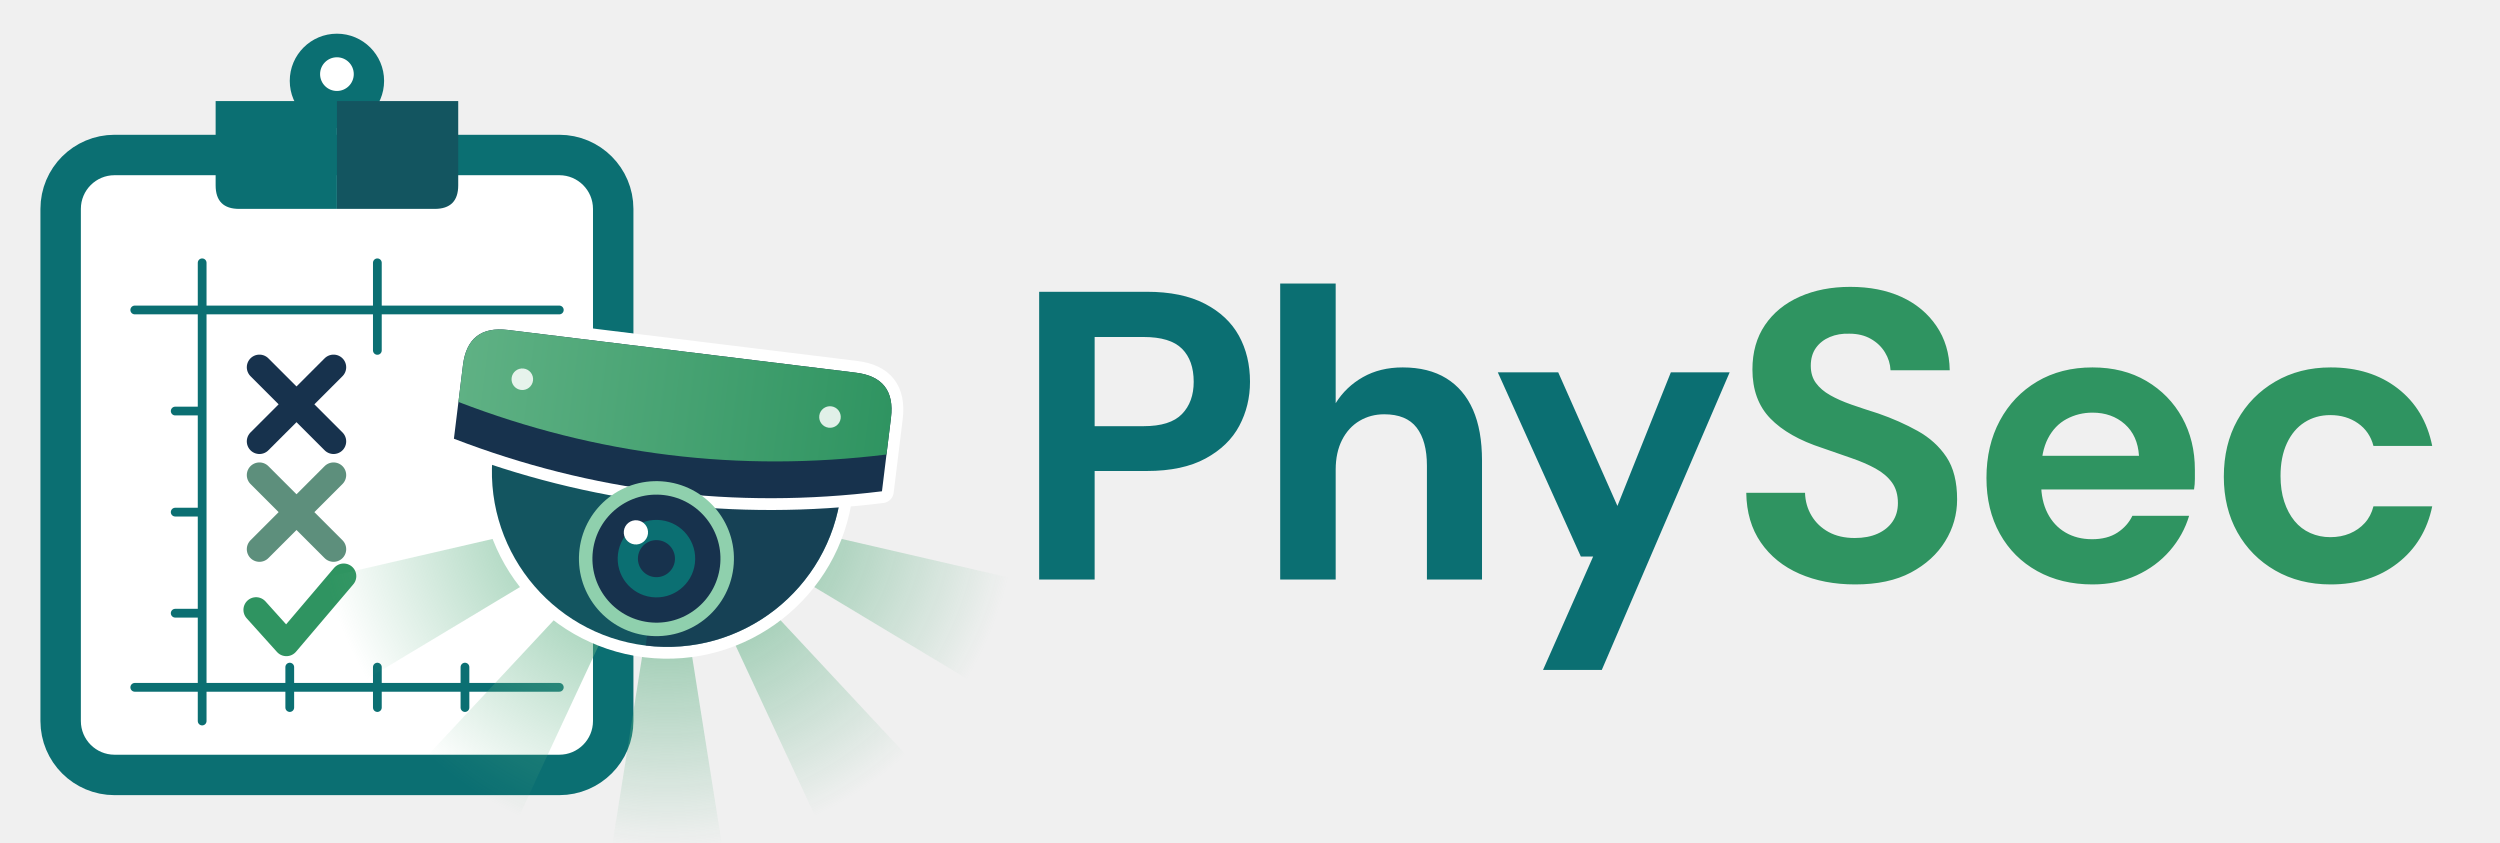
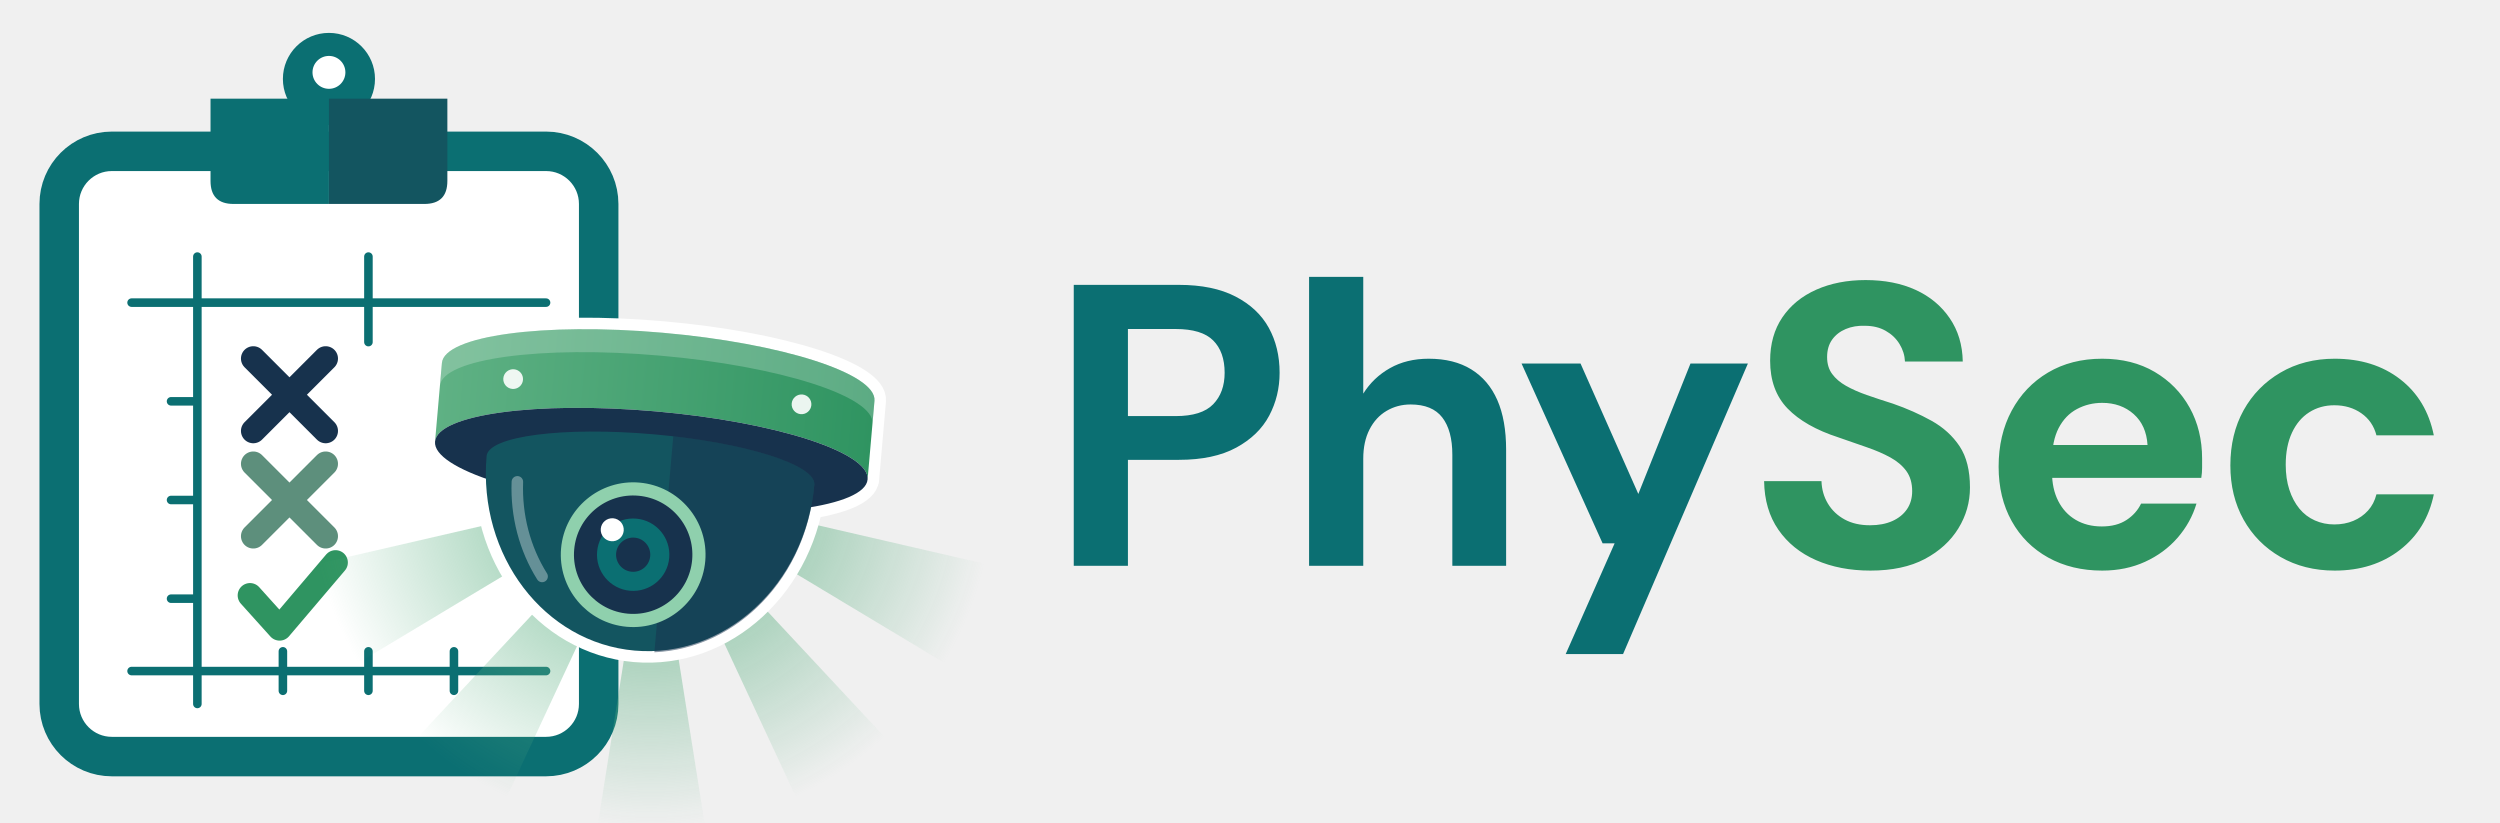
- <svg xmlns="http://www.w3.org/2000/svg" viewBox="0 0 742 250" width="742" height="250" role="img" aria-label="PhySec">
+ <svg xmlns="http://www.w3.org/2000/svg" viewBox="0 0 760 250" width="760" height="250" role="img" aria-label="PhySec">
  <defs>
    <linearGradient id="cg" x1="0" y1="0" x2="1" y2="0">
      <stop offset="0" stop-color="#5fb184" />
      <stop offset="1" stop-color="#2f9461" />
    </linearGradient>
    <radialGradient id="rg" gradientUnits="userSpaceOnUse" cx="198" cy="148" r="104">
      <stop offset=".45" stop-color="#5fb184" stop-opacity=".5" />
      <stop offset="1" stop-color="#5fb184" stop-opacity="0" />
    </radialGradient>
  </defs>
  <circle cx="100" cy="24" r="14" fill="#0b6f72" />
  <circle cx="100" cy="22" r="5" fill="#fff" />
  <rect x="18" y="46" width="164" height="184" rx="16" fill="#fff" stroke="#0b6f72" stroke-width="12" />
  <path d="M64 30 H100 V62 H71 Q64 62 64 55 Z" fill="#0b6f72" />
  <path d="M100 30 H136 V55 Q136 62 129 62 H100 Z" fill="#135560" />
  <g fill="none" stroke="#0b6f72" stroke-width="2.6" stroke-linecap="round">
    <path d="M40 92 H166 M60 78 V214 M40 204 H166 M112 78 V104 M52 122 H60 M52 152 H60 M52 182 H60 M86 198 V210 M112 198 V210 M138 198 V210" />
  </g>
  <g fill="none" stroke-width="7.5" stroke-linecap="round" stroke-linejoin="round">
    <path d="M77 109 L99 131 M99 109 L77 131" stroke="#17324d" />
    <path d="M77 141 L99 163 M99 141 L77 163" stroke="#5d8f7c" />
    <path d="M76 181 L85 191 L102 171" stroke="#2f9461" />
  </g>
  <g fill="url(#rg)">
    <path d="M198 148 L299.33 171.39 A104 104 0 0 1 287.15 201.56 Z" />
    <path d="M198 148 L268.93 224.06 A104 104 0 0 1 241.95 242.26 Z" />
    <path d="M198 148 L214.27 250.72 A104 104 0 0 1 181.73 250.72 Z" />
    <path d="M198 148 L154.05 242.26 A104 104 0 0 1 127.07 224.06 Z" />
    <path d="M198 148 L108.85 201.56 A104 104 0 0 1 96.67 171.39 Z" />
  </g>
-   <g transform="rotate(7 198 140)">
-     <path d="M146 140 A52 52 0 0 0 250 140 Z" fill="#135560" stroke="#fff" stroke-width="7" paint-order="stroke" stroke-linejoin="round" />
-     <path d="M198 140 H250 A52 52 0 0 1 198 192 Z" fill="#17324d" opacity=".55" />
-     <path d="M134 116 Q134 104 146 104 H250 Q262 104 262 116 V138 Q198 154 134 138 Z" fill="#17324d" stroke="#fff" stroke-width="7" paint-order="stroke" stroke-linejoin="round" />
-     <path d="M134 116 Q134 104 146 104 H250 Q262 104 262 116 V127 Q198 143 134 127 Z" fill="url(#cg)" />
-     <circle cx="152" cy="118" r="3.2" fill="#fff" opacity=".85" />
-     <circle cx="244" cy="118" r="3.2" fill="#fff" opacity=".85" />
-     <circle cx="198" cy="166" r="21" fill="#17324d" stroke="#8fd0ad" stroke-width="4" />
-     <circle cx="198" cy="166" r="11.5" fill="#0b6f72" />
-     <circle cx="198" cy="166" r="5.5" fill="#17324d" />
-     <circle cx="191" cy="159" r="3.6" fill="#fff" />
+   <g transform="rotate(5 198 140)">
+     <g fill="#fff" stroke="#fff" stroke-width="7" stroke-linejoin="round">
+       <path d="M132 140 V116 A66 15 0 0 1 264 116 V140 A66 15 0 0 0 132 140 Z" />
+       <ellipse cx="198" cy="140" rx="66" ry="15" />
+       <path d="M148 143 A50 11 0 0 1 248 143 A50 55 0 0 1 148 143 Z" />
+     </g>
+     <path d="M132 140 V116 A66 15 0 0 1 264 116 V140 A66 15 0 0 0 132 140 Z" fill="url(#cg)" />
+     <path d="M132 123 V116 A66 15 0 0 1 264 116 V123 A66 15 0 0 0 132 123 Z" fill="#fff" opacity=".22" />
+     <ellipse cx="198" cy="140" rx="66" ry="15" fill="#17324d" />
+     <circle cx="154" cy="119" r="3" fill="#fff" opacity=".9" />
+     <circle cx="242" cy="119" r="3" fill="#fff" opacity=".9" />
+     <path d="M148 143 A50 11 0 0 1 248 143 A50 55 0 0 1 148 143 Z" fill="#135560" />
+     <path d="M204 132 A50 11 0 0 1 248 143 A50 55 0 0 1 204 198 Z" fill="#17324d" opacity=".5" />
+     <path d="M158 150 A44 48 0 0 0 168 178" fill="none" stroke="#fff" stroke-width="3.5" stroke-linecap="round" opacity=".35" />
+     <circle cx="195" cy="169" r="20" fill="#17324d" stroke="#8fd0ad" stroke-width="4" />
+     <circle cx="195" cy="169" r="11" fill="#0b6f72" />
+     <circle cx="195" cy="169" r="5.2" fill="#17324d" />
+     <circle cx="188" cy="162" r="3.5" fill="#fff" />
  </g>
-   <path d="M308.42 172V86.6H340.38Q350.75 86.6 357.58 90.14Q364.42 93.68 367.71 99.65Q371 105.63 371 113.32Q371 120.39 367.83 126.37Q364.66 132.35 357.83 136.07Q351 139.79 340.38 139.79H324.89V172ZM324.89 126.49H339.41Q347.34 126.49 350.81 122.89Q354.29 119.3 354.29 113.32Q354.29 106.97 350.81 103.5Q347.34 100.02 339.41 100.02H324.89Z M379.96 172V84.16H396.43V119.66Q399.48 114.78 404.54 111.92Q409.61 109.05 416.32 109.05Q424 109.05 429.25 112.28Q434.49 115.51 437.18 121.61Q439.86 127.71 439.86 136.74V172H423.51V138.21Q423.51 130.89 420.46 126.92Q417.41 122.96 410.83 122.96Q406.8 122.96 403.51 124.91Q400.21 126.86 398.32 130.58Q396.43 134.3 396.43 139.43V172Z M457.97 198.84 472.85 165.17H469.19L444.55 110.51H462.48L480.05 150.16L495.91 110.51H513.36L475.41 198.84Z" fill="#0b6f72" />
-   <path d="M550.62 173.46Q541.34 173.46 534.09 170.29Q526.83 167.12 522.62 161.02Q518.41 154.92 518.29 146.26H535.73Q535.85 150.04 537.68 153.09Q539.51 156.14 542.75 157.91Q545.98 159.68 550.49 159.68Q554.4 159.68 557.27 158.4Q560.13 157.12 561.72 154.8Q563.3 152.48 563.3 149.31Q563.3 145.65 561.54 143.21Q559.77 140.77 556.66 139.06Q553.54 137.35 549.46 135.95Q545.37 134.55 540.86 132.96Q530.73 129.67 525.42 124.18Q520.12 118.69 520.12 109.66Q520.12 101.97 523.84 96.48Q527.56 90.99 534.15 88.06Q540.73 85.14 549.15 85.14Q557.81 85.14 564.34 88.12Q570.87 91.11 574.71 96.73Q578.55 102.34 578.68 109.9H561.11Q560.99 107.1 559.46 104.59Q557.94 102.09 555.25 100.57Q552.57 99.04 548.91 99.04Q545.74 98.92 543.11 100.02Q540.49 101.12 538.97 103.25Q537.44 105.39 537.44 108.56Q537.44 111.61 538.97 113.68Q540.49 115.76 543.17 117.28Q545.86 118.81 549.52 120.09Q553.18 121.37 557.45 122.71Q563.79 124.91 569.16 127.9Q574.53 130.89 577.7 135.64Q580.87 140.4 580.87 148.21Q580.87 154.92 577.33 160.65Q573.8 166.39 567.15 169.93Q560.5 173.46 550.62 173.46Z M621.06 173.46Q611.79 173.46 604.65 169.5Q597.51 165.53 593.55 158.4Q589.58 151.26 589.58 141.87Q589.58 132.23 593.55 124.85Q597.51 117.47 604.59 113.26Q611.67 109.05 621.06 109.05Q630.21 109.05 637.04 113.07Q643.87 117.1 647.66 123.93Q651.44 130.76 651.44 139.43Q651.44 140.65 651.44 142.17Q651.44 143.7 651.19 145.28H601.3V135.28H634.85Q634.48 129.3 630.64 125.88Q626.79 122.47 621.06 122.47Q616.91 122.47 613.37 124.36Q609.84 126.25 607.82 130.15Q605.81 134.06 605.81 140.04V143.57Q605.81 148.58 607.7 152.3Q609.59 156.02 613.01 158.03Q616.42 160.04 620.94 160.04Q625.45 160.04 628.44 158.09Q631.43 156.14 632.89 153.09H649.73Q648.02 158.82 644 163.46Q639.97 168.1 634.11 170.78Q628.26 173.46 621.06 173.46Z M691.75 173.46Q682.48 173.46 675.28 169.32Q668.08 165.17 664.05 157.97Q660.03 150.77 660.03 141.5Q660.03 131.98 664.05 124.73Q668.08 117.47 675.28 113.26Q682.48 109.05 691.75 109.05Q703.58 109.05 711.63 115.27Q719.69 121.49 721.88 132.35H704.44Q703.34 128.08 699.86 125.64Q696.38 123.2 691.63 123.2Q687.36 123.2 684 125.34Q680.65 127.47 678.75 131.56Q676.86 135.64 676.86 141.26Q676.86 145.53 677.96 148.88Q679.06 152.24 681.01 154.62Q682.96 156.99 685.71 158.21Q688.45 159.43 691.63 159.43Q694.8 159.43 697.42 158.34Q700.04 157.24 701.87 155.22Q703.7 153.21 704.44 150.28H721.88Q719.69 160.9 711.57 167.18Q703.46 173.46 691.75 173.46Z" fill="#2f9461" />
+   <path d="M326.42 172V86.6H358.38Q368.75 86.6 375.58 90.14Q382.42 93.68 385.71 99.65Q389 105.63 389 113.32Q389 120.39 385.83 126.37Q382.66 132.35 375.83 136.07Q369 139.79 358.38 139.79H342.89V172ZM342.89 126.49H357.41Q365.34 126.49 368.81 122.89Q372.29 119.3 372.29 113.32Q372.29 106.97 368.81 103.5Q365.34 100.02 357.41 100.02H342.89Z M397.96 172V84.16H414.43V119.66Q417.48 114.78 422.54 111.92Q427.61 109.05 434.32 109.05Q442 109.05 447.25 112.28Q452.49 115.51 455.18 121.61Q457.86 127.71 457.86 136.74V172H441.51V138.21Q441.51 130.89 438.46 126.92Q435.41 122.96 428.83 122.96Q424.8 122.96 421.51 124.91Q418.21 126.86 416.32 130.58Q414.43 134.3 414.43 139.43V172Z M475.97 198.84 490.85 165.17H487.19L462.55 110.51H480.48L498.05 150.16L513.91 110.51H531.36L493.41 198.84Z" fill="#0b6f72" />
+   <path d="M568.62 173.46Q559.34 173.46 552.09 170.29Q544.83 167.12 540.62 161.02Q536.41 154.92 536.29 146.26H553.73Q553.85 150.04 555.68 153.09Q557.51 156.14 560.75 157.91Q563.98 159.68 568.49 159.68Q572.4 159.68 575.27 158.4Q578.13 157.12 579.72 154.8Q581.3 152.48 581.3 149.31Q581.3 145.65 579.54 143.21Q577.77 140.77 574.66 139.06Q571.54 137.35 567.46 135.95Q563.37 134.55 558.86 132.96Q548.73 129.67 543.42 124.18Q538.12 118.69 538.12 109.66Q538.12 101.97 541.84 96.48Q545.56 90.99 552.15 88.06Q558.73 85.14 567.15 85.14Q575.81 85.14 582.34 88.12Q588.87 91.11 592.71 96.73Q596.55 102.34 596.68 109.9H579.11Q578.99 107.1 577.46 104.59Q575.94 102.09 573.25 100.57Q570.57 99.04 566.91 99.04Q563.74 98.92 561.11 100.02Q558.49 101.12 556.97 103.25Q555.44 105.39 555.44 108.56Q555.44 111.61 556.97 113.68Q558.49 115.76 561.17 117.28Q563.86 118.81 567.52 120.09Q571.18 121.37 575.45 122.71Q581.79 124.91 587.16 127.9Q592.53 130.89 595.7 135.64Q598.87 140.4 598.87 148.21Q598.87 154.92 595.33 160.65Q591.8 166.39 585.15 169.93Q578.5 173.46 568.62 173.46Z M639.06 173.46Q629.79 173.46 622.65 169.5Q615.51 165.53 611.55 158.4Q607.58 151.26 607.58 141.87Q607.58 132.23 611.55 124.85Q615.51 117.47 622.59 113.26Q629.67 109.05 639.06 109.05Q648.21 109.05 655.04 113.07Q661.87 117.1 665.66 123.93Q669.44 130.76 669.44 139.43Q669.44 140.65 669.44 142.17Q669.44 143.7 669.19 145.28H619.3V135.28H652.85Q652.48 129.3 648.64 125.88Q644.79 122.47 639.06 122.47Q634.91 122.47 631.37 124.36Q627.84 126.25 625.82 130.15Q623.81 134.06 623.81 140.04V143.57Q623.81 148.58 625.7 152.3Q627.59 156.02 631.01 158.03Q634.42 160.04 638.94 160.04Q643.45 160.04 646.44 158.09Q649.43 156.14 650.89 153.09H667.73Q666.02 158.82 662 163.46Q657.97 168.1 652.11 170.78Q646.26 173.46 639.06 173.46Z M709.75 173.46Q700.48 173.46 693.28 169.32Q686.08 165.17 682.05 157.97Q678.03 150.77 678.03 141.5Q678.03 131.98 682.05 124.73Q686.08 117.47 693.28 113.26Q700.48 109.05 709.75 109.05Q721.58 109.05 729.63 115.27Q737.69 121.49 739.88 132.35H722.44Q721.34 128.08 717.86 125.64Q714.38 123.2 709.63 123.2Q705.36 123.2 702 125.34Q698.65 127.47 696.75 131.56Q694.86 135.64 694.86 141.26Q694.86 145.53 695.96 148.88Q697.06 152.24 699.01 154.62Q700.96 156.99 703.71 158.21Q706.45 159.43 709.63 159.43Q712.8 159.43 715.42 158.34Q718.04 157.24 719.87 155.22Q721.7 153.21 722.44 150.28H739.88Q737.69 160.9 729.57 167.18Q721.46 173.46 709.75 173.46Z" fill="#2f9461" />
</svg>
